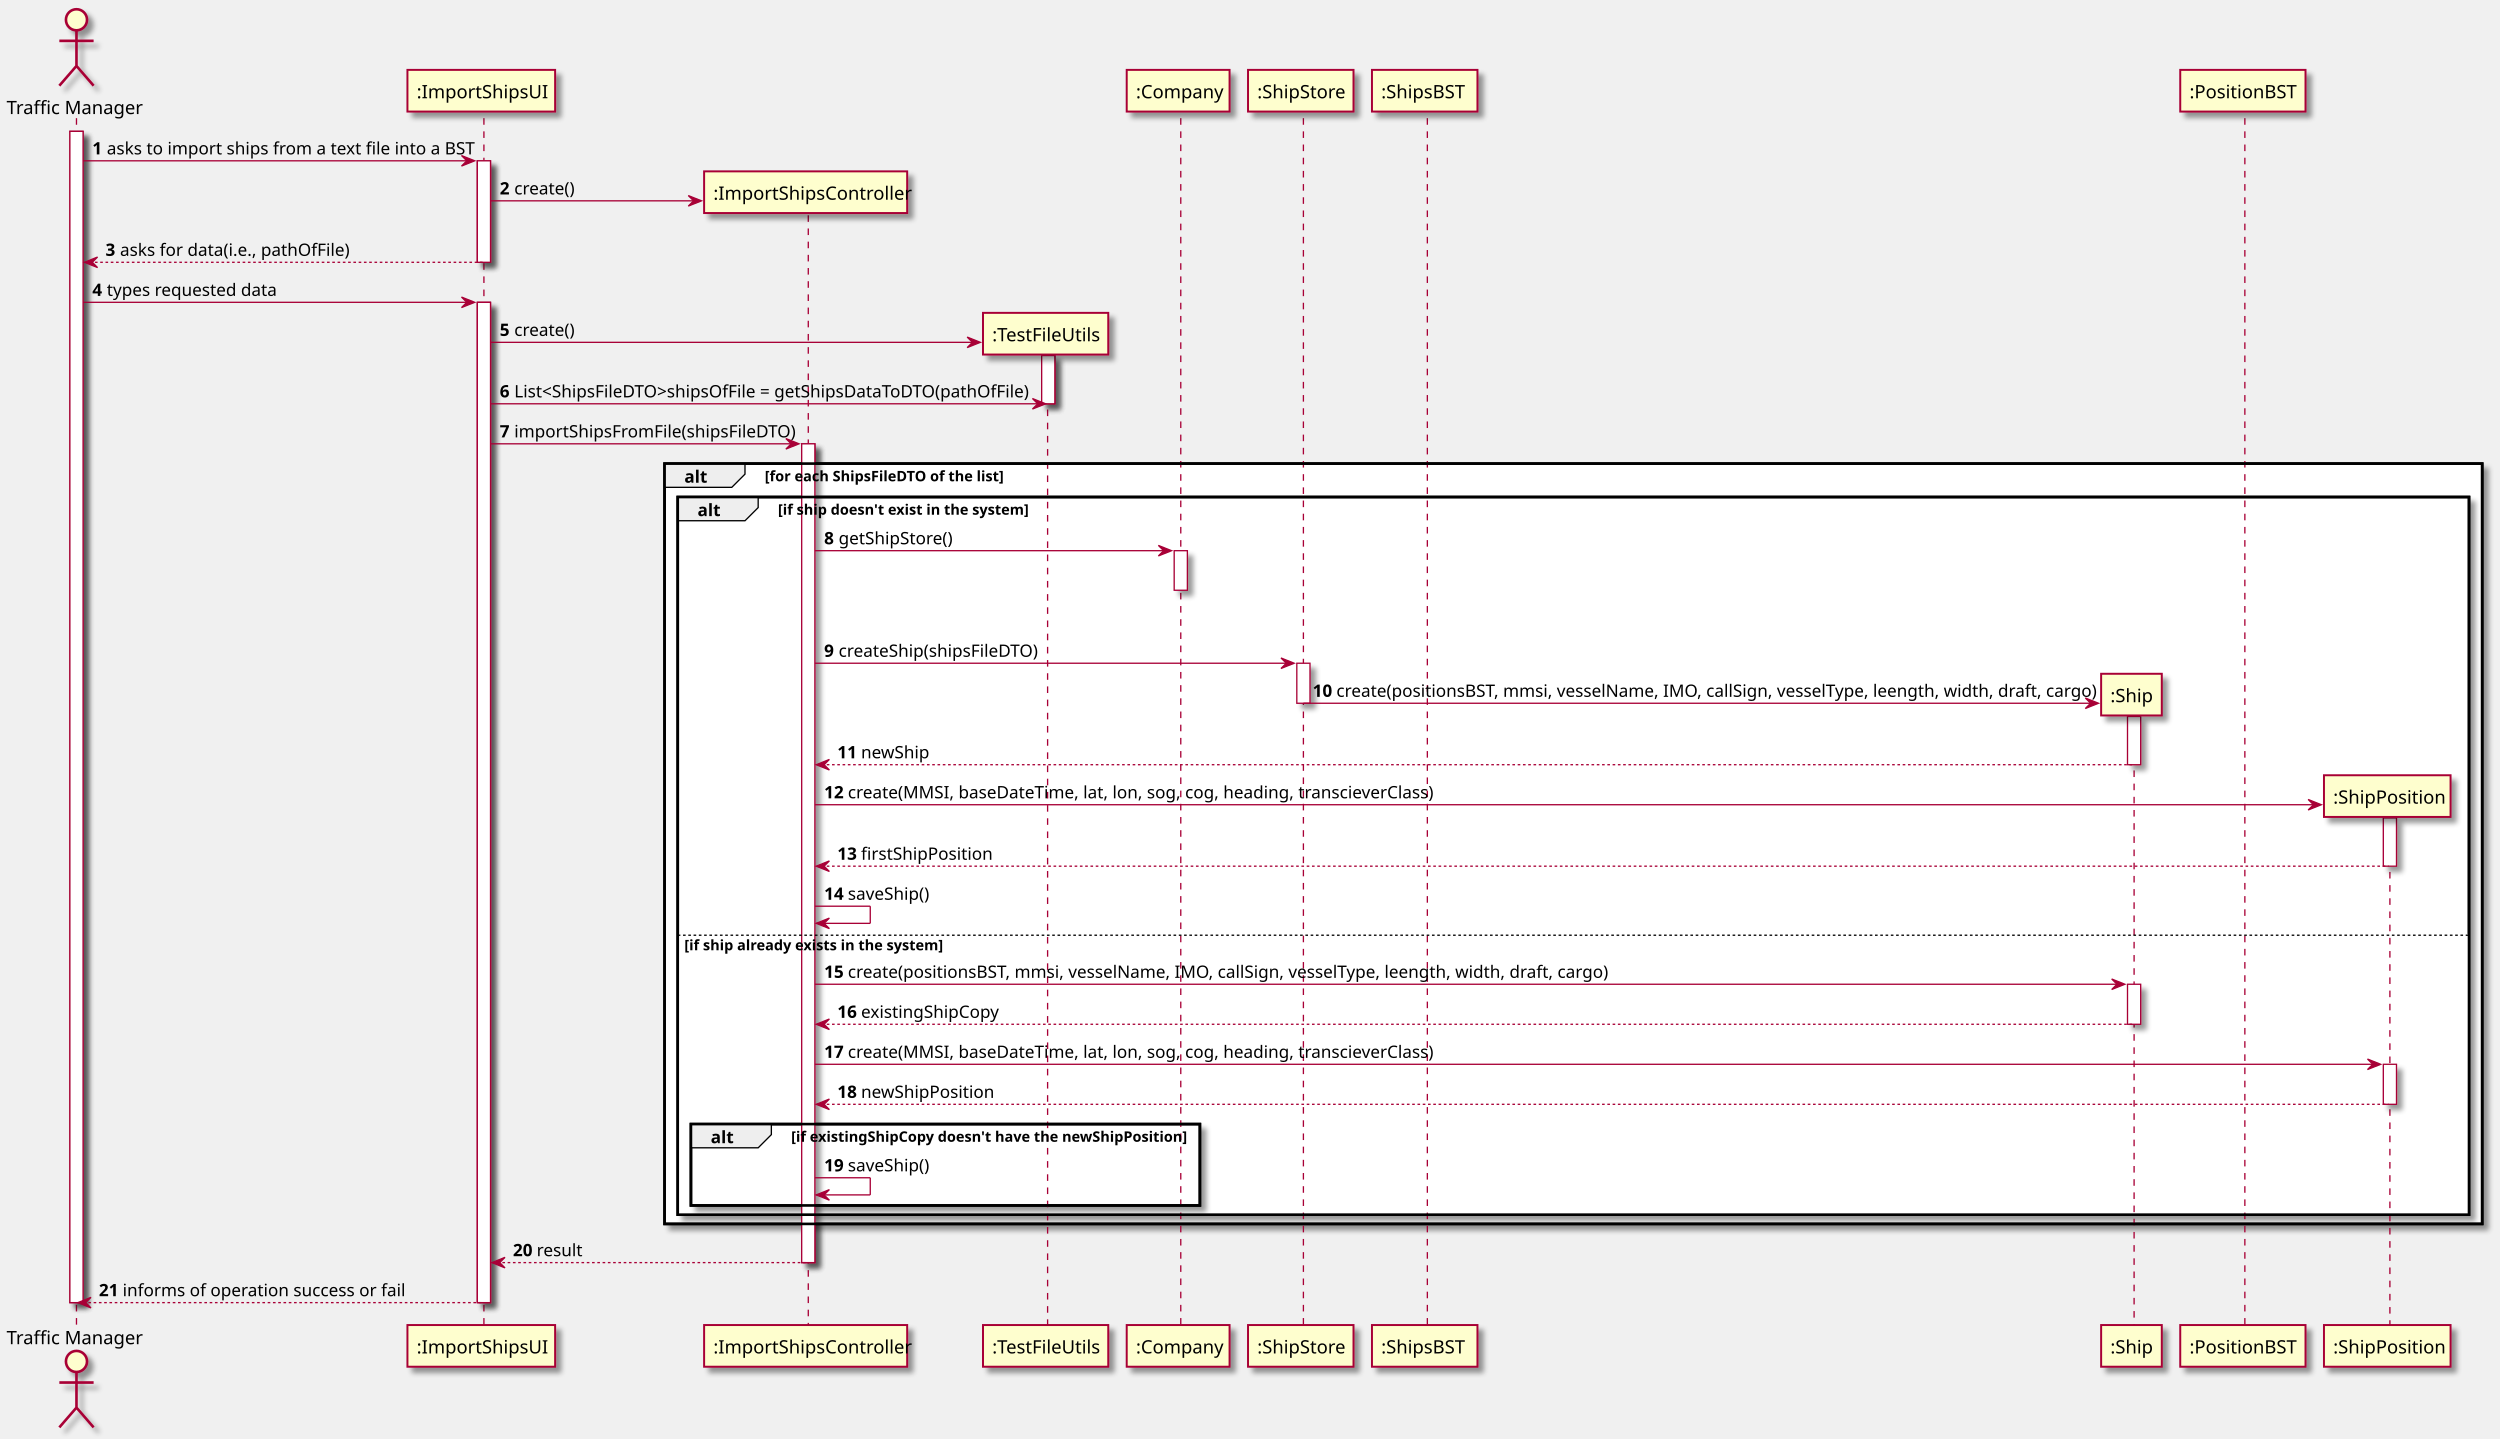
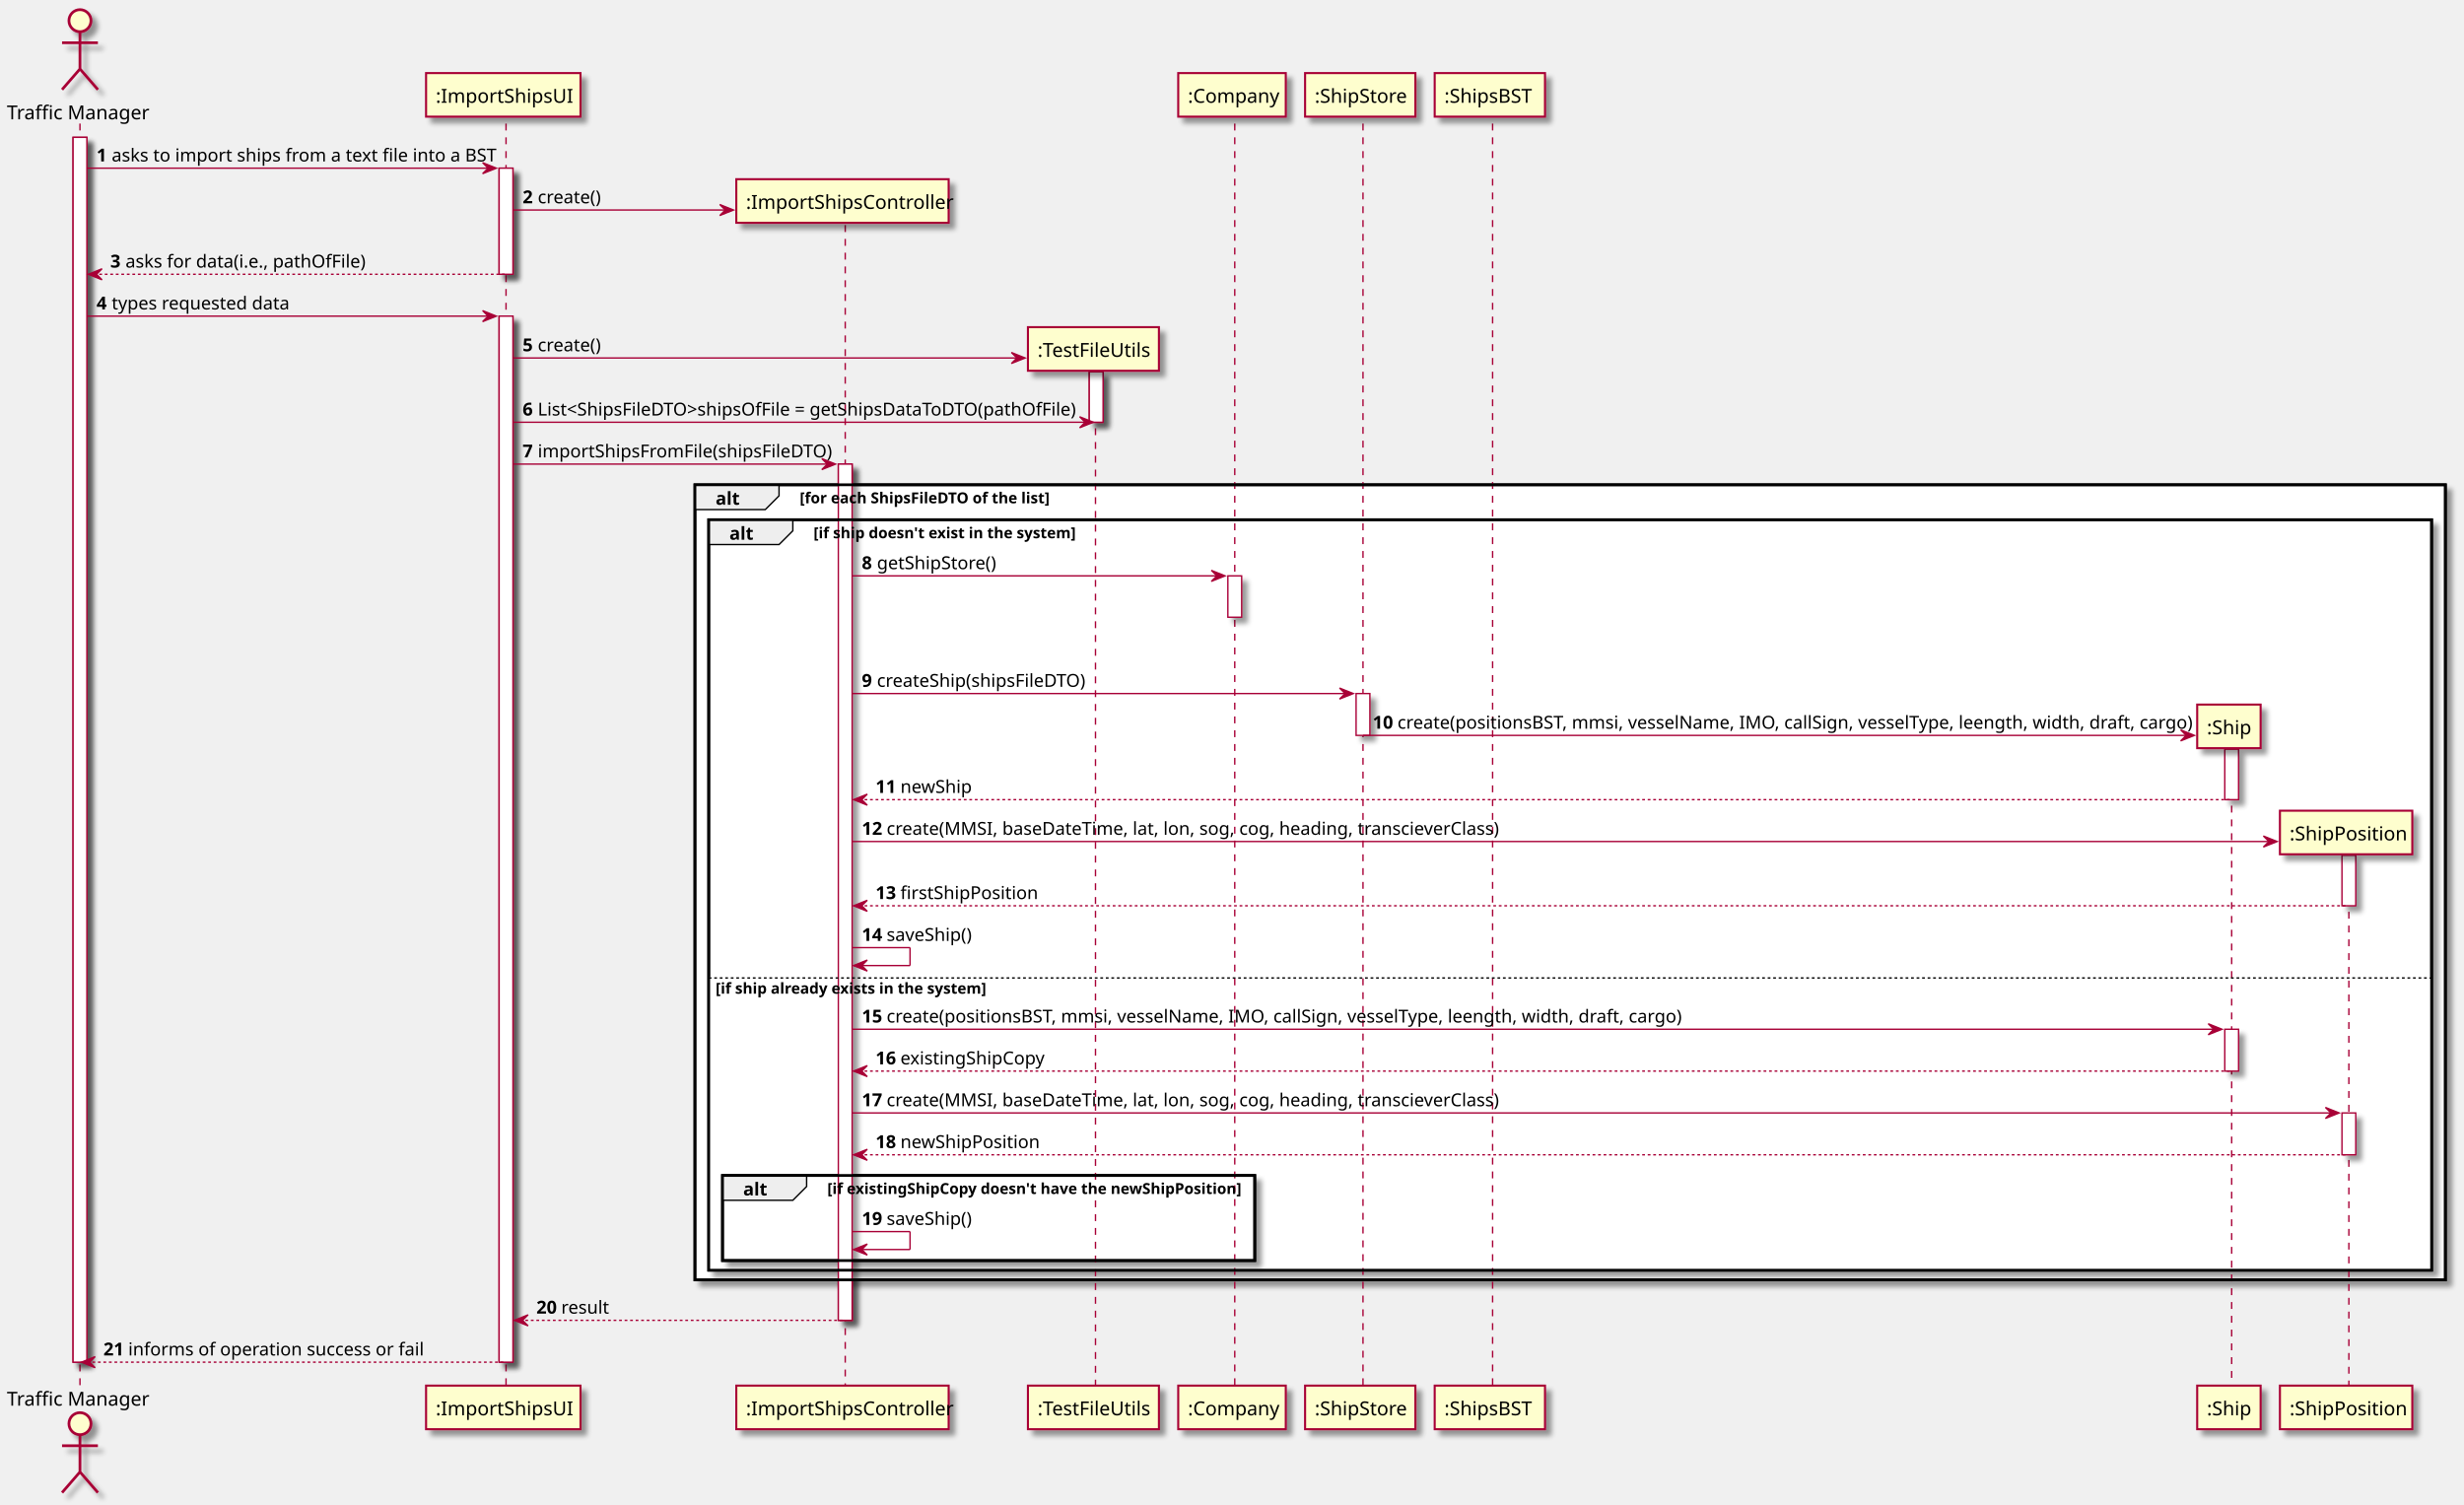
- <svg xmlns="http://www.w3.org/2000/svg" contentScriptType="application/ecmascript" contentStyleType="text/css" height="1091px" preserveAspectRatio="none" style="width:1896px;height:1091px;background:#FFFFFF;" version="1.1" viewBox="0 0 1896 1091" width="1896px" zoomAndPan="magnify">
+ <svg xmlns="http://www.w3.org/2000/svg" contentScriptType="application/ecmascript" contentStyleType="text/css" height="1091px" preserveAspectRatio="none" style="width:1787px;height:1091px;background:#FFFFFF;" version="1.1" viewBox="0 0 1787 1091" width="1787px" zoomAndPan="magnify">
  <defs>
-     <filter height="300%" id="f1tbby7yq57wcx" width="300%" x="-1" y="-1">
+     <filter height="300%" id="f19ys5uaih2iws" width="300%" x="-1" y="-1">
      <feGaussianBlur result="blurOut" stdDeviation="2.0" />
      <feColorMatrix in="blurOut" result="blurOut2" type="matrix" values="0 0 0 0 0 0 0 0 0 0 0 0 0 0 0 0 0 0 .4 0" />
      <feOffset dx="4.0" dy="4.0" in="blurOut2" result="blurOut3" />
      <feBlend in="SourceGraphic" in2="blurOut3" mode="normal" />
    </filter>
  </defs>
  <g>
-     <rect fill="#FFFFFF" filter="url(#f1tbby7yq57wcx)" height="888.305" style="stroke:#A80036;stroke-width:1.0;" width="10" x="53" y="99.609" />
-     <rect fill="#FFFFFF" filter="url(#f1tbby7yq57wcx)" height="76.961" style="stroke:#A80036;stroke-width:1.0;" width="10" x="362" y="121.961" />
-     <rect fill="#FFFFFF" filter="url(#f1tbby7yq57wcx)" height="758.641" style="stroke:#A80036;stroke-width:1.0;" width="10" x="362" y="229.273" />
-     <rect fill="#FFFFFF" filter="url(#f1tbby7yq57wcx)" height="620.977" style="stroke:#A80036;stroke-width:1.0;" width="10" x="608" y="336.586" />
-     <rect fill="#FFFFFF" filter="url(#f1tbby7yq57wcx)" height="36.609" style="stroke:#A80036;stroke-width:1.0;" width="10" x="790" y="269.625" />
-     <rect fill="#FFFFFF" filter="url(#f1tbby7yq57wcx)" height="30" style="stroke:#A80036;stroke-width:1.0;" width="10" x="890.5" y="417.641" />
-     <rect fill="#FFFFFF" filter="url(#f1tbby7yq57wcx)" height="30.352" style="stroke:#A80036;stroke-width:1.0;" width="10" x="983.5" y="502.992" />
-     <rect fill="#FFFFFF" filter="url(#f1tbby7yq57wcx)" height="36.609" style="stroke:#A80036;stroke-width:1.0;" width="10" x="1613.5" y="543.344" />
-     <rect fill="#FFFFFF" filter="url(#f1tbby7yq57wcx)" height="30.352" style="stroke:#A80036;stroke-width:1.0;" width="10" x="1613.5" y="746.453" />
-     <rect fill="#FFFFFF" filter="url(#f1tbby7yq57wcx)" height="36.609" style="stroke:#A80036;stroke-width:1.0;" width="10" x="1807.5" y="620.305" />
-     <rect fill="#FFFFFF" filter="url(#f1tbby7yq57wcx)" height="30.352" style="stroke:#A80036;stroke-width:1.0;" width="10" x="1807.5" y="807.156" />
-     <rect fill="#FFFFFF" filter="url(#f1tbby7yq57wcx)" height="576.625" style="stroke:#000000;stroke-width:2.0;" width="1378.5" x="504" y="351.586" />
-     <rect fill="#FFFFFF" filter="url(#f1tbby7yq57wcx)" height="544.273" style="stroke:#000000;stroke-width:2.0;" width="1358.5" x="514" y="376.938" />
-     <rect fill="#FFFFFF" height="212.945" style="stroke:none;stroke-width:1.0;" width="1358.5" x="514" y="708.266" />
-     <rect fill="#FFFFFF" filter="url(#f1tbby7yq57wcx)" height="61.703" style="stroke:#000000;stroke-width:2.0;" width="386" x="524" y="852.508" />
+     <rect fill="#FFFFFF" filter="url(#f19ys5uaih2iws)" height="888.305" style="stroke:#A80036;stroke-width:1.0;" width="10" x="53" y="99.609" />
+     <rect fill="#FFFFFF" filter="url(#f19ys5uaih2iws)" height="76.961" style="stroke:#A80036;stroke-width:1.0;" width="10" x="362" y="121.961" />
+     <rect fill="#FFFFFF" filter="url(#f19ys5uaih2iws)" height="758.641" style="stroke:#A80036;stroke-width:1.0;" width="10" x="362" y="229.273" />
+     <rect fill="#FFFFFF" filter="url(#f19ys5uaih2iws)" height="620.977" style="stroke:#A80036;stroke-width:1.0;" width="10" x="608" y="336.586" />
+     <rect fill="#FFFFFF" filter="url(#f19ys5uaih2iws)" height="36.609" style="stroke:#A80036;stroke-width:1.0;" width="10" x="790" y="269.625" />
+     <rect fill="#FFFFFF" filter="url(#f19ys5uaih2iws)" height="30" style="stroke:#A80036;stroke-width:1.0;" width="10" x="890.5" y="417.641" />
+     <rect fill="#FFFFFF" filter="url(#f19ys5uaih2iws)" height="30.352" style="stroke:#A80036;stroke-width:1.0;" width="10" x="983.5" y="502.992" />
+     <rect fill="#FFFFFF" filter="url(#f19ys5uaih2iws)" height="36.609" style="stroke:#A80036;stroke-width:1.0;" width="10" x="1613.5" y="543.344" />
+     <rect fill="#FFFFFF" filter="url(#f19ys5uaih2iws)" height="30.352" style="stroke:#A80036;stroke-width:1.0;" width="10" x="1613.5" y="746.453" />
+     <rect fill="#FFFFFF" filter="url(#f19ys5uaih2iws)" height="36.609" style="stroke:#A80036;stroke-width:1.0;" width="10" x="1698.5" y="620.305" />
+     <rect fill="#FFFFFF" filter="url(#f19ys5uaih2iws)" height="30.352" style="stroke:#A80036;stroke-width:1.0;" width="10" x="1698.5" y="807.156" />
+     <rect fill="#FFFFFF" filter="url(#f19ys5uaih2iws)" height="576.625" style="stroke:#000000;stroke-width:2.0;" width="1269.5" x="504" y="351.586" />
+     <rect fill="#FFFFFF" filter="url(#f19ys5uaih2iws)" height="544.273" style="stroke:#000000;stroke-width:2.0;" width="1249.5" x="514" y="376.938" />
+     <rect fill="#FFFFFF" height="212.945" style="stroke:none;stroke-width:1.0;" width="1249.5" x="514" y="708.266" />
+     <rect fill="#FFFFFF" filter="url(#f19ys5uaih2iws)" height="61.703" style="stroke:#000000;stroke-width:2.0;" width="386" x="524" y="852.508" />
    <line style="stroke:#A80036;stroke-width:1.0;stroke-dasharray:5.0,5.0;" x1="58" x2="58" y1="89.609" y2="1005.914" />
    <line style="stroke:#A80036;stroke-width:1.0;stroke-dasharray:5.0,5.0;" x1="367" x2="367" y1="89.609" y2="1005.914" />
    <line style="stroke:#A80036;stroke-width:1.0;stroke-dasharray:5.0,5.0;" x1="613" x2="613" y1="163.266" y2="1005.914" />
    <line style="stroke:#A80036;stroke-width:1.0;stroke-dasharray:5.0,5.0;" x1="794.5" x2="794.5" y1="270.578" y2="1005.914" />
    <line style="stroke:#A80036;stroke-width:1.0;stroke-dasharray:5.0,5.0;" x1="895.5" x2="895.5" y1="89.609" y2="1005.914" />
    <line style="stroke:#A80036;stroke-width:1.0;stroke-dasharray:5.0,5.0;" x1="988.5" x2="988.5" y1="89.609" y2="1005.914" />
    <line style="stroke:#A80036;stroke-width:1.0;stroke-dasharray:5.0,5.0;" x1="1082.5" x2="1082.5" y1="89.609" y2="1005.914" />
    <line style="stroke:#A80036;stroke-width:1.0;stroke-dasharray:5.0,5.0;" x1="1618.5" x2="1618.5" y1="544.297" y2="1005.914" />
-     <line style="stroke:#A80036;stroke-width:1.0;stroke-dasharray:5.0,5.0;" x1="1702.5" x2="1702.5" y1="89.609" y2="1005.914" />
-     <line style="stroke:#A80036;stroke-width:1.0;stroke-dasharray:5.0,5.0;" x1="1812.5" x2="1812.5" y1="621.258" y2="1005.914" />
+     <line style="stroke:#A80036;stroke-width:1.0;stroke-dasharray:5.0,5.0;" x1="1703.5" x2="1703.5" y1="621.258" y2="1005.914" />
    <text fill="#000000" font-family="sans-serif" font-size="14" lengthAdjust="spacing" textLength="100" x="5" y="86.533">Traffic Manager</text>
-     <ellipse cx="58" cy="15" fill="#FEFECE" filter="url(#f1tbby7yq57wcx)" rx="8" ry="8" style="stroke:#A80036;stroke-width:2.0;" />
-     <path d="M58,23 L58,50 M45,31 L71,31 M58,50 L45,65 M58,50 L71,65 " fill="none" filter="url(#f1tbby7yq57wcx)" style="stroke:#A80036;stroke-width:2.0;" />
+     <ellipse cx="58" cy="15" fill="#FEFECE" filter="url(#f19ys5uaih2iws)" rx="8" ry="8" style="stroke:#A80036;stroke-width:2.0;" />
+     <path d="M58,23 L58,50 M45,31 L71,31 M58,50 L45,65 M58,50 L71,65 " fill="none" filter="url(#f19ys5uaih2iws)" style="stroke:#A80036;stroke-width:2.0;" />
    <text fill="#000000" font-family="sans-serif" font-size="14" lengthAdjust="spacing" textLength="100" x="5" y="1019.447">Traffic Manager</text>
-     <ellipse cx="58" cy="1032.523" fill="#FEFECE" filter="url(#f1tbby7yq57wcx)" rx="8" ry="8" style="stroke:#A80036;stroke-width:2.0;" />
-     <path d="M58,1040.523 L58,1067.523 M45,1048.523 L71,1048.523 M58,1067.523 L45,1082.523 M58,1067.523 L71,1082.523 " fill="none" filter="url(#f1tbby7yq57wcx)" style="stroke:#A80036;stroke-width:2.0;" />
-     <rect fill="#FEFECE" filter="url(#f1tbby7yq57wcx)" height="31.609" style="stroke:#A80036;stroke-width:1.5;" width="112" x="309" y="53" />
+     <ellipse cx="58" cy="1032.523" fill="#FEFECE" filter="url(#f19ys5uaih2iws)" rx="8" ry="8" style="stroke:#A80036;stroke-width:2.0;" />
+     <path d="M58,1040.523 L58,1067.523 M45,1048.523 L71,1048.523 M58,1067.523 L45,1082.523 M58,1067.523 L71,1082.523 " fill="none" filter="url(#f19ys5uaih2iws)" style="stroke:#A80036;stroke-width:2.0;" />
+     <rect fill="#FEFECE" filter="url(#f19ys5uaih2iws)" height="31.609" style="stroke:#A80036;stroke-width:1.5;" width="112" x="309" y="53" />
    <text fill="#000000" font-family="sans-serif" font-size="14" lengthAdjust="spacing" textLength="90" x="316" y="74.533">:ImportShipsUI</text>
-     <rect fill="#FEFECE" filter="url(#f1tbby7yq57wcx)" height="31.609" style="stroke:#A80036;stroke-width:1.5;" width="112" x="309" y="1004.914" />
+     <rect fill="#FEFECE" filter="url(#f19ys5uaih2iws)" height="31.609" style="stroke:#A80036;stroke-width:1.5;" width="112" x="309" y="1004.914" />
    <text fill="#000000" font-family="sans-serif" font-size="14" lengthAdjust="spacing" textLength="90" x="316" y="1026.447">:ImportShipsUI</text>
-     <rect fill="#FEFECE" filter="url(#f1tbby7yq57wcx)" height="31.609" style="stroke:#A80036;stroke-width:1.5;" width="154" x="534" y="1004.914" />
+     <rect fill="#FEFECE" filter="url(#f19ys5uaih2iws)" height="31.609" style="stroke:#A80036;stroke-width:1.5;" width="154" x="534" y="1004.914" />
    <text fill="#000000" font-family="sans-serif" font-size="14" lengthAdjust="spacing" textLength="140" x="541" y="1026.447">:ImportShipsController</text>
-     <rect fill="#FEFECE" filter="url(#f1tbby7yq57wcx)" height="31.609" style="stroke:#A80036;stroke-width:1.5;" width="95" x="745.5" y="1004.914" />
+     <rect fill="#FEFECE" filter="url(#f19ys5uaih2iws)" height="31.609" style="stroke:#A80036;stroke-width:1.5;" width="95" x="745.5" y="1004.914" />
    <text fill="#000000" font-family="sans-serif" font-size="14" lengthAdjust="spacing" textLength="81" x="752.5" y="1026.447">:TestFileUtils</text>
-     <rect fill="#FEFECE" filter="url(#f1tbby7yq57wcx)" height="31.609" style="stroke:#A80036;stroke-width:1.5;" width="78" x="854.5" y="53" />
+     <rect fill="#FEFECE" filter="url(#f19ys5uaih2iws)" height="31.609" style="stroke:#A80036;stroke-width:1.5;" width="78" x="854.5" y="53" />
    <text fill="#000000" font-family="sans-serif" font-size="14" lengthAdjust="spacing" textLength="64" x="861.5" y="74.533">:Company</text>
-     <rect fill="#FEFECE" filter="url(#f1tbby7yq57wcx)" height="31.609" style="stroke:#A80036;stroke-width:1.5;" width="78" x="854.5" y="1004.914" />
+     <rect fill="#FEFECE" filter="url(#f19ys5uaih2iws)" height="31.609" style="stroke:#A80036;stroke-width:1.5;" width="78" x="854.5" y="1004.914" />
    <text fill="#000000" font-family="sans-serif" font-size="14" lengthAdjust="spacing" textLength="64" x="861.5" y="1026.447">:Company</text>
-     <rect fill="#FEFECE" filter="url(#f1tbby7yq57wcx)" height="31.609" style="stroke:#A80036;stroke-width:1.5;" width="80" x="946.5" y="53" />
+     <rect fill="#FEFECE" filter="url(#f19ys5uaih2iws)" height="31.609" style="stroke:#A80036;stroke-width:1.5;" width="80" x="946.5" y="53" />
    <text fill="#000000" font-family="sans-serif" font-size="14" lengthAdjust="spacing" textLength="66" x="953.5" y="74.533">:ShipStore</text>
-     <rect fill="#FEFECE" filter="url(#f1tbby7yq57wcx)" height="31.609" style="stroke:#A80036;stroke-width:1.5;" width="80" x="946.5" y="1004.914" />
+     <rect fill="#FEFECE" filter="url(#f19ys5uaih2iws)" height="31.609" style="stroke:#A80036;stroke-width:1.5;" width="80" x="946.5" y="1004.914" />
    <text fill="#000000" font-family="sans-serif" font-size="14" lengthAdjust="spacing" textLength="66" x="953.5" y="1026.447">:ShipStore</text>
-     <rect fill="#FEFECE" filter="url(#f1tbby7yq57wcx)" height="31.609" style="stroke:#A80036;stroke-width:1.5;" width="80" x="1040.5" y="53" />
+     <rect fill="#FEFECE" filter="url(#f19ys5uaih2iws)" height="31.609" style="stroke:#A80036;stroke-width:1.5;" width="80" x="1040.5" y="53" />
    <text fill="#000000" font-family="sans-serif" font-size="14" lengthAdjust="spacing" textLength="66" x="1047.5" y="74.533">:ShipsBST</text>
-     <rect fill="#FEFECE" filter="url(#f1tbby7yq57wcx)" height="31.609" style="stroke:#A80036;stroke-width:1.5;" width="80" x="1040.5" y="1004.914" />
+     <rect fill="#FEFECE" filter="url(#f19ys5uaih2iws)" height="31.609" style="stroke:#A80036;stroke-width:1.5;" width="80" x="1040.5" y="1004.914" />
    <text fill="#000000" font-family="sans-serif" font-size="14" lengthAdjust="spacing" textLength="66" x="1047.5" y="1026.447">:ShipsBST</text>
-     <rect fill="#FEFECE" filter="url(#f1tbby7yq57wcx)" height="31.609" style="stroke:#A80036;stroke-width:1.5;" width="46" x="1593.5" y="1004.914" />
+     <rect fill="#FEFECE" filter="url(#f19ys5uaih2iws)" height="31.609" style="stroke:#A80036;stroke-width:1.5;" width="46" x="1593.5" y="1004.914" />
    <text fill="#000000" font-family="sans-serif" font-size="14" lengthAdjust="spacing" textLength="32" x="1600.5" y="1026.447">:Ship</text>
-     <rect fill="#FEFECE" filter="url(#f1tbby7yq57wcx)" height="31.609" style="stroke:#A80036;stroke-width:1.5;" width="95" x="1653.5" y="53" />
-     <text fill="#000000" font-family="sans-serif" font-size="14" lengthAdjust="spacing" textLength="81" x="1660.5" y="74.533">:PositionBST</text>
-     <rect fill="#FEFECE" filter="url(#f1tbby7yq57wcx)" height="31.609" style="stroke:#A80036;stroke-width:1.5;" width="95" x="1653.5" y="1004.914" />
-     <text fill="#000000" font-family="sans-serif" font-size="14" lengthAdjust="spacing" textLength="81" x="1660.5" y="1026.447">:PositionBST</text>
-     <rect fill="#FEFECE" filter="url(#f1tbby7yq57wcx)" height="31.609" style="stroke:#A80036;stroke-width:1.5;" width="96" x="1762.5" y="1004.914" />
-     <text fill="#000000" font-family="sans-serif" font-size="14" lengthAdjust="spacing" textLength="82" x="1769.5" y="1026.447">:ShipPosition</text>
-     <rect fill="#FFFFFF" filter="url(#f1tbby7yq57wcx)" height="888.305" style="stroke:#A80036;stroke-width:1.0;" width="10" x="53" y="99.609" />
-     <rect fill="#FFFFFF" filter="url(#f1tbby7yq57wcx)" height="76.961" style="stroke:#A80036;stroke-width:1.0;" width="10" x="362" y="121.961" />
-     <rect fill="#FFFFFF" filter="url(#f1tbby7yq57wcx)" height="758.641" style="stroke:#A80036;stroke-width:1.0;" width="10" x="362" y="229.273" />
-     <rect fill="#FFFFFF" filter="url(#f1tbby7yq57wcx)" height="620.977" style="stroke:#A80036;stroke-width:1.0;" width="10" x="608" y="336.586" />
-     <rect fill="#FFFFFF" filter="url(#f1tbby7yq57wcx)" height="36.609" style="stroke:#A80036;stroke-width:1.0;" width="10" x="790" y="269.625" />
-     <rect fill="#FFFFFF" filter="url(#f1tbby7yq57wcx)" height="30" style="stroke:#A80036;stroke-width:1.0;" width="10" x="890.5" y="417.641" />
-     <rect fill="#FFFFFF" filter="url(#f1tbby7yq57wcx)" height="30.352" style="stroke:#A80036;stroke-width:1.0;" width="10" x="983.5" y="502.992" />
-     <rect fill="#FFFFFF" filter="url(#f1tbby7yq57wcx)" height="36.609" style="stroke:#A80036;stroke-width:1.0;" width="10" x="1613.5" y="543.344" />
-     <rect fill="#FFFFFF" filter="url(#f1tbby7yq57wcx)" height="30.352" style="stroke:#A80036;stroke-width:1.0;" width="10" x="1613.5" y="746.453" />
-     <rect fill="#FFFFFF" filter="url(#f1tbby7yq57wcx)" height="36.609" style="stroke:#A80036;stroke-width:1.0;" width="10" x="1807.5" y="620.305" />
-     <rect fill="#FFFFFF" filter="url(#f1tbby7yq57wcx)" height="30.352" style="stroke:#A80036;stroke-width:1.0;" width="10" x="1807.5" y="807.156" />
+     <rect fill="#FEFECE" filter="url(#f19ys5uaih2iws)" height="31.609" style="stroke:#A80036;stroke-width:1.5;" width="96" x="1653.5" y="1004.914" />
+     <text fill="#000000" font-family="sans-serif" font-size="14" lengthAdjust="spacing" textLength="82" x="1660.5" y="1026.447">:ShipPosition</text>
+     <rect fill="#FFFFFF" filter="url(#f19ys5uaih2iws)" height="888.305" style="stroke:#A80036;stroke-width:1.0;" width="10" x="53" y="99.609" />
+     <rect fill="#FFFFFF" filter="url(#f19ys5uaih2iws)" height="76.961" style="stroke:#A80036;stroke-width:1.0;" width="10" x="362" y="121.961" />
+     <rect fill="#FFFFFF" filter="url(#f19ys5uaih2iws)" height="758.641" style="stroke:#A80036;stroke-width:1.0;" width="10" x="362" y="229.273" />
+     <rect fill="#FFFFFF" filter="url(#f19ys5uaih2iws)" height="620.977" style="stroke:#A80036;stroke-width:1.0;" width="10" x="608" y="336.586" />
+     <rect fill="#FFFFFF" filter="url(#f19ys5uaih2iws)" height="36.609" style="stroke:#A80036;stroke-width:1.0;" width="10" x="790" y="269.625" />
+     <rect fill="#FFFFFF" filter="url(#f19ys5uaih2iws)" height="30" style="stroke:#A80036;stroke-width:1.0;" width="10" x="890.5" y="417.641" />
+     <rect fill="#FFFFFF" filter="url(#f19ys5uaih2iws)" height="30.352" style="stroke:#A80036;stroke-width:1.0;" width="10" x="983.5" y="502.992" />
+     <rect fill="#FFFFFF" filter="url(#f19ys5uaih2iws)" height="36.609" style="stroke:#A80036;stroke-width:1.0;" width="10" x="1613.5" y="543.344" />
+     <rect fill="#FFFFFF" filter="url(#f19ys5uaih2iws)" height="30.352" style="stroke:#A80036;stroke-width:1.0;" width="10" x="1613.5" y="746.453" />
+     <rect fill="#FFFFFF" filter="url(#f19ys5uaih2iws)" height="36.609" style="stroke:#A80036;stroke-width:1.0;" width="10" x="1698.5" y="620.305" />
+     <rect fill="#FFFFFF" filter="url(#f19ys5uaih2iws)" height="30.352" style="stroke:#A80036;stroke-width:1.0;" width="10" x="1698.5" y="807.156" />
    <polygon fill="#A80036" points="350,117.961,360,121.961,350,125.961,354,121.961" style="stroke:#A80036;stroke-width:1.0;" />
    <line style="stroke:#A80036;stroke-width:1.0;" x1="63" x2="356" y1="121.961" y2="121.961" />
    <text fill="#000000" font-family="sans-serif" font-size="13" font-weight="bold" lengthAdjust="spacing" textLength="7" x="70" y="117.105">1</text>
    <text fill="#000000" font-family="sans-serif" font-size="13" lengthAdjust="spacing" textLength="269" x="81" y="117.105">asks to import ships from a text file into a BST</text>
    <polygon fill="#A80036" points="522,148.312,532,152.312,522,156.312,526,152.312" style="stroke:#A80036;stroke-width:1.0;" />
    <line style="stroke:#A80036;stroke-width:1.0;" x1="372" x2="528" y1="152.312" y2="152.312" />
    <text fill="#000000" font-family="sans-serif" font-size="13" font-weight="bold" lengthAdjust="spacing" textLength="7" x="379" y="147.456">2</text>
    <text fill="#000000" font-family="sans-serif" font-size="13" lengthAdjust="spacing" textLength="44" x="390" y="147.456">create()</text>
-     <rect fill="#FEFECE" filter="url(#f1tbby7yq57wcx)" height="31.609" style="stroke:#A80036;stroke-width:1.5;" width="154" x="534" y="129.961" />
+     <rect fill="#FEFECE" filter="url(#f19ys5uaih2iws)" height="31.609" style="stroke:#A80036;stroke-width:1.5;" width="154" x="534" y="129.961" />
    <text fill="#000000" font-family="sans-serif" font-size="14" lengthAdjust="spacing" textLength="140" x="541" y="151.494">:ImportShipsController</text>
    <polygon fill="#A80036" points="74,194.922,64,198.922,74,202.922,70,198.922" style="stroke:#A80036;stroke-width:1.0;" />
    <line style="stroke:#A80036;stroke-width:1.0;stroke-dasharray:2.0,2.0;" x1="68" x2="366" y1="198.922" y2="198.922" />
    <text fill="#000000" font-family="sans-serif" font-size="13" font-weight="bold" lengthAdjust="spacing" textLength="7" x="80" y="194.065">3</text>
    <text fill="#000000" font-family="sans-serif" font-size="13" lengthAdjust="spacing" textLength="168" x="91" y="194.065">asks for data(i.e., pathOfFile)</text>
    <polygon fill="#A80036" points="350,225.273,360,229.273,350,233.273,354,229.273" style="stroke:#A80036;stroke-width:1.0;" />
    <line style="stroke:#A80036;stroke-width:1.0;" x1="63" x2="356" y1="229.273" y2="229.273" />
    <text fill="#000000" font-family="sans-serif" font-size="13" font-weight="bold" lengthAdjust="spacing" textLength="7" x="70" y="224.417">4</text>
    <text fill="#000000" font-family="sans-serif" font-size="13" lengthAdjust="spacing" textLength="122" x="81" y="224.417">types requested data</text>
    <polygon fill="#A80036" points="733.5,255.625,743.5,259.625,733.5,263.625,737.5,259.625" style="stroke:#A80036;stroke-width:1.0;" />
    <line style="stroke:#A80036;stroke-width:1.0;" x1="372" x2="739.5" y1="259.625" y2="259.625" />
    <text fill="#000000" font-family="sans-serif" font-size="13" font-weight="bold" lengthAdjust="spacing" textLength="7" x="379" y="254.769">5</text>
    <text fill="#000000" font-family="sans-serif" font-size="13" lengthAdjust="spacing" textLength="44" x="390" y="254.769">create()</text>
-     <rect fill="#FEFECE" filter="url(#f1tbby7yq57wcx)" height="31.609" style="stroke:#A80036;stroke-width:1.5;" width="95" x="745.5" y="237.273" />
+     <rect fill="#FEFECE" filter="url(#f19ys5uaih2iws)" height="31.609" style="stroke:#A80036;stroke-width:1.5;" width="95" x="745.5" y="237.273" />
    <text fill="#000000" font-family="sans-serif" font-size="14" lengthAdjust="spacing" textLength="81" x="752.5" y="258.807">:TestFileUtils</text>
    <polygon fill="#A80036" points="783,302.234,793,306.234,783,310.234,787,306.234" style="stroke:#A80036;stroke-width:1.0;" />
    <line style="stroke:#A80036;stroke-width:1.0;" x1="372" x2="789" y1="306.234" y2="306.234" />
    <text fill="#000000" font-family="sans-serif" font-size="13" font-weight="bold" lengthAdjust="spacing" textLength="7" x="379" y="301.378">6</text>
    <text fill="#000000" font-family="sans-serif" font-size="13" lengthAdjust="spacing" textLength="383" x="390" y="301.378">List&lt;ShipsFileDTO&gt;shipsOfFile = getShipsDataToDTO(pathOfFile)</text>
    <polygon fill="#A80036" points="596,332.586,606,336.586,596,340.586,600,336.586" style="stroke:#A80036;stroke-width:1.0;" />
    <line style="stroke:#A80036;stroke-width:1.0;" x1="372" x2="602" y1="336.586" y2="336.586" />
    <text fill="#000000" font-family="sans-serif" font-size="13" font-weight="bold" lengthAdjust="spacing" textLength="7" x="379" y="331.729">7</text>
    <text fill="#000000" font-family="sans-serif" font-size="13" lengthAdjust="spacing" textLength="206" x="390" y="331.729">importShipsFromFile(shipsFileDTO)</text>
    <path d="M504,351.586 L565,351.586 L565,359.586 L555,369.586 L504,369.586 L504,351.586 " fill="#EEEEEE" style="stroke:#000000;stroke-width:1.0;" />
-     <rect fill="none" height="576.625" style="stroke:#000000;stroke-width:2.0;" width="1378.5" x="504" y="351.586" />
+     <rect fill="none" height="576.625" style="stroke:#000000;stroke-width:2.0;" width="1269.5" x="504" y="351.586" />
    <text fill="#000000" font-family="sans-serif" font-size="13" font-weight="bold" lengthAdjust="spacing" textLength="16" x="519" y="366.081">alt</text>
    <text fill="#000000" font-family="sans-serif" font-size="11" font-weight="bold" lengthAdjust="spacing" textLength="183" x="580" y="365.005">[for each ShipsFileDTO of the list]</text>
    <path d="M514,376.938 L575,376.938 L575,384.938 L565,394.938 L514,394.938 L514,376.938 " fill="#EEEEEE" style="stroke:#000000;stroke-width:1.0;" />
-     <rect fill="none" height="544.273" style="stroke:#000000;stroke-width:2.0;" width="1358.5" x="514" y="376.938" />
+     <rect fill="none" height="544.273" style="stroke:#000000;stroke-width:2.0;" width="1249.5" x="514" y="376.938" />
    <text fill="#000000" font-family="sans-serif" font-size="13" font-weight="bold" lengthAdjust="spacing" textLength="16" x="529" y="391.433">alt</text>
    <text fill="#000000" font-family="sans-serif" font-size="11" font-weight="bold" lengthAdjust="spacing" textLength="196" x="590" y="390.356">[if ship doesn't exist in the system]</text>
    <polygon fill="#A80036" points="878.5,413.641,888.5,417.641,878.5,421.641,882.5,417.641" style="stroke:#A80036;stroke-width:1.0;" />
    <line style="stroke:#A80036;stroke-width:1.0;" x1="618" x2="884.5" y1="417.641" y2="417.641" />
    <text fill="#000000" font-family="sans-serif" font-size="13" font-weight="bold" lengthAdjust="spacing" textLength="7" x="625" y="412.784">8</text>
    <text fill="#000000" font-family="sans-serif" font-size="13" lengthAdjust="spacing" textLength="83" x="636" y="412.784">getShipStore()</text>
    <polygon fill="#A80036" points="971.5,498.992,981.5,502.992,971.5,506.992,975.5,502.992" style="stroke:#A80036;stroke-width:1.0;" />
    <line style="stroke:#A80036;stroke-width:1.0;" x1="618" x2="977.5" y1="502.992" y2="502.992" />
    <text fill="#000000" font-family="sans-serif" font-size="13" font-weight="bold" lengthAdjust="spacing" textLength="7" x="625" y="498.136">9</text>
    <text fill="#000000" font-family="sans-serif" font-size="13" lengthAdjust="spacing" textLength="148" x="636" y="498.136">createShip(shipsFileDTO)</text>
    <polygon fill="#A80036" points="1581.5,529.344,1591.5,533.344,1581.5,537.344,1585.5,533.344" style="stroke:#A80036;stroke-width:1.0;" />
    <line style="stroke:#A80036;stroke-width:1.0;" x1="988.5" x2="1587.5" y1="533.344" y2="533.344" />
    <text fill="#000000" font-family="sans-serif" font-size="13" font-weight="bold" lengthAdjust="spacing" textLength="14" x="995.5" y="528.487">10</text>
    <text fill="#000000" font-family="sans-serif" font-size="13" lengthAdjust="spacing" textLength="558" x="1013.5" y="528.487">create(positionsBST, mmsi, vesselName, IMO, callSign, vesselType, leength, width, draft, cargo)</text>
-     <rect fill="#FEFECE" filter="url(#f1tbby7yq57wcx)" height="31.609" style="stroke:#A80036;stroke-width:1.5;" width="46" x="1593.5" y="510.992" />
+     <rect fill="#FEFECE" filter="url(#f19ys5uaih2iws)" height="31.609" style="stroke:#A80036;stroke-width:1.5;" width="46" x="1593.5" y="510.992" />
    <text fill="#000000" font-family="sans-serif" font-size="14" lengthAdjust="spacing" textLength="32" x="1600.5" y="532.525">:Ship</text>
    <polygon fill="#A80036" points="629,575.953,619,579.953,629,583.953,625,579.953" style="stroke:#A80036;stroke-width:1.0;" />
    <line style="stroke:#A80036;stroke-width:1.0;stroke-dasharray:2.0,2.0;" x1="623" x2="1617.5" y1="579.953" y2="579.953" />
    <text fill="#000000" font-family="sans-serif" font-size="13" font-weight="bold" lengthAdjust="spacing" textLength="14" x="635" y="575.097">11</text>
    <text fill="#000000" font-family="sans-serif" font-size="13" lengthAdjust="spacing" textLength="49" x="653" y="575.097">newShip</text>
-     <polygon fill="#A80036" points="1750.5,606.305,1760.5,610.305,1750.5,614.305,1754.5,610.305" style="stroke:#A80036;stroke-width:1.0;" />
-     <line style="stroke:#A80036;stroke-width:1.0;" x1="618" x2="1756.5" y1="610.305" y2="610.305" />
+     <polygon fill="#A80036" points="1641.5,606.305,1651.5,610.305,1641.5,614.305,1645.5,610.305" style="stroke:#A80036;stroke-width:1.0;" />
+     <line style="stroke:#A80036;stroke-width:1.0;" x1="618" x2="1647.5" y1="610.305" y2="610.305" />
    <text fill="#000000" font-family="sans-serif" font-size="13" font-weight="bold" lengthAdjust="spacing" textLength="14" x="625" y="605.448">12</text>
    <text fill="#000000" font-family="sans-serif" font-size="13" lengthAdjust="spacing" textLength="430" x="643" y="605.448">create(MMSI, baseDateTime, lat, lon, sog, cog, heading, transcieverClass)</text>
-     <rect fill="#FEFECE" filter="url(#f1tbby7yq57wcx)" height="31.609" style="stroke:#A80036;stroke-width:1.5;" width="96" x="1762.5" y="587.953" />
-     <text fill="#000000" font-family="sans-serif" font-size="14" lengthAdjust="spacing" textLength="82" x="1769.5" y="609.486">:ShipPosition</text>
+     <rect fill="#FEFECE" filter="url(#f19ys5uaih2iws)" height="31.609" style="stroke:#A80036;stroke-width:1.5;" width="96" x="1653.5" y="587.953" />
+     <text fill="#000000" font-family="sans-serif" font-size="14" lengthAdjust="spacing" textLength="82" x="1660.5" y="609.486">:ShipPosition</text>
    <polygon fill="#A80036" points="629,652.914,619,656.914,629,660.914,625,656.914" style="stroke:#A80036;stroke-width:1.0;" />
-     <line style="stroke:#A80036;stroke-width:1.0;stroke-dasharray:2.0,2.0;" x1="623" x2="1811.5" y1="656.914" y2="656.914" />
+     <line style="stroke:#A80036;stroke-width:1.0;stroke-dasharray:2.0,2.0;" x1="623" x2="1702.5" y1="656.914" y2="656.914" />
    <text fill="#000000" font-family="sans-serif" font-size="13" font-weight="bold" lengthAdjust="spacing" textLength="14" x="635" y="652.058">13</text>
    <text fill="#000000" font-family="sans-serif" font-size="13" lengthAdjust="spacing" textLength="94" x="653" y="652.058">firstShipPosition</text>
    <line style="stroke:#A80036;stroke-width:1.0;" x1="618" x2="660" y1="687.266" y2="687.266" />
    <line style="stroke:#A80036;stroke-width:1.0;" x1="660" x2="660" y1="687.266" y2="700.266" />
    <line style="stroke:#A80036;stroke-width:1.0;" x1="619" x2="660" y1="700.266" y2="700.266" />
    <polygon fill="#A80036" points="629,696.266,619,700.266,629,704.266,625,700.266" style="stroke:#A80036;stroke-width:1.0;" />
    <text fill="#000000" font-family="sans-serif" font-size="13" font-weight="bold" lengthAdjust="spacing" textLength="14" x="625" y="682.409">14</text>
    <text fill="#000000" font-family="sans-serif" font-size="13" lengthAdjust="spacing" textLength="60" x="643" y="682.409">saveShip()</text>
-     <line style="stroke:#000000;stroke-width:1.0;stroke-dasharray:2.0,2.0;" x1="514" x2="1872.5" y1="709.266" y2="709.266" />
+     <line style="stroke:#000000;stroke-width:1.0;stroke-dasharray:2.0,2.0;" x1="514" x2="1763.5" y1="709.266" y2="709.266" />
    <text fill="#000000" font-family="sans-serif" font-size="11" font-weight="bold" lengthAdjust="spacing" textLength="201" x="519" y="720.685">[if ship already exists in the system]</text>
    <polygon fill="#A80036" points="1601.5,742.453,1611.5,746.453,1601.5,750.453,1605.5,746.453" style="stroke:#A80036;stroke-width:1.0;" />
    <line style="stroke:#A80036;stroke-width:1.0;" x1="618" x2="1607.5" y1="746.453" y2="746.453" />
    <text fill="#000000" font-family="sans-serif" font-size="13" font-weight="bold" lengthAdjust="spacing" textLength="14" x="625" y="741.597">15</text>
    <text fill="#000000" font-family="sans-serif" font-size="13" lengthAdjust="spacing" textLength="558" x="643" y="741.597">create(positionsBST, mmsi, vesselName, IMO, callSign, vesselType, leength, width, draft, cargo)</text>
    <polygon fill="#A80036" points="629,772.805,619,776.805,629,780.805,625,776.805" style="stroke:#A80036;stroke-width:1.0;" />
    <line style="stroke:#A80036;stroke-width:1.0;stroke-dasharray:2.0,2.0;" x1="623" x2="1617.5" y1="776.805" y2="776.805" />
    <text fill="#000000" font-family="sans-serif" font-size="13" font-weight="bold" lengthAdjust="spacing" textLength="14" x="635" y="771.948">16</text>
    <text fill="#000000" font-family="sans-serif" font-size="13" lengthAdjust="spacing" textLength="101" x="653" y="771.948">existingShipCopy</text>
-     <polygon fill="#A80036" points="1795.5,803.156,1805.5,807.156,1795.5,811.156,1799.5,807.156" style="stroke:#A80036;stroke-width:1.0;" />
-     <line style="stroke:#A80036;stroke-width:1.0;" x1="618" x2="1801.5" y1="807.156" y2="807.156" />
+     <polygon fill="#A80036" points="1686.5,803.156,1696.5,807.156,1686.5,811.156,1690.5,807.156" style="stroke:#A80036;stroke-width:1.0;" />
+     <line style="stroke:#A80036;stroke-width:1.0;" x1="618" x2="1692.5" y1="807.156" y2="807.156" />
    <text fill="#000000" font-family="sans-serif" font-size="13" font-weight="bold" lengthAdjust="spacing" textLength="14" x="625" y="802.3">17</text>
    <text fill="#000000" font-family="sans-serif" font-size="13" lengthAdjust="spacing" textLength="430" x="643" y="802.3">create(MMSI, baseDateTime, lat, lon, sog, cog, heading, transcieverClass)</text>
    <polygon fill="#A80036" points="629,833.508,619,837.508,629,841.508,625,837.508" style="stroke:#A80036;stroke-width:1.0;" />
-     <line style="stroke:#A80036;stroke-width:1.0;stroke-dasharray:2.0,2.0;" x1="623" x2="1811.5" y1="837.508" y2="837.508" />
+     <line style="stroke:#A80036;stroke-width:1.0;stroke-dasharray:2.0,2.0;" x1="623" x2="1702.5" y1="837.508" y2="837.508" />
    <text fill="#000000" font-family="sans-serif" font-size="13" font-weight="bold" lengthAdjust="spacing" textLength="14" x="635" y="832.651">18</text>
    <text fill="#000000" font-family="sans-serif" font-size="13" lengthAdjust="spacing" textLength="96" x="653" y="832.651">newShipPosition</text>
    <path d="M524,852.508 L585,852.508 L585,860.508 L575,870.508 L524,870.508 L524,852.508 " fill="#EEEEEE" style="stroke:#000000;stroke-width:1.0;" />
    <rect fill="none" height="61.703" style="stroke:#000000;stroke-width:2.0;" width="386" x="524" y="852.508" />
    <text fill="#000000" font-family="sans-serif" font-size="13" font-weight="bold" lengthAdjust="spacing" textLength="16" x="539" y="867.003">alt</text>
    <text fill="#000000" font-family="sans-serif" font-size="11" font-weight="bold" lengthAdjust="spacing" textLength="305" x="600" y="865.927">[if existingShipCopy doesn't have the newShipPosition]</text>
    <line style="stroke:#A80036;stroke-width:1.0;" x1="618" x2="660" y1="893.211" y2="893.211" />
    <line style="stroke:#A80036;stroke-width:1.0;" x1="660" x2="660" y1="893.211" y2="906.211" />
    <line style="stroke:#A80036;stroke-width:1.0;" x1="619" x2="660" y1="906.211" y2="906.211" />
    <polygon fill="#A80036" points="629,902.211,619,906.211,629,910.211,625,906.211" style="stroke:#A80036;stroke-width:1.0;" />
    <text fill="#000000" font-family="sans-serif" font-size="13" font-weight="bold" lengthAdjust="spacing" textLength="14" x="625" y="888.355">19</text>
    <text fill="#000000" font-family="sans-serif" font-size="13" lengthAdjust="spacing" textLength="60" x="643" y="888.355">saveShip()</text>
    <polygon fill="#A80036" points="383,953.562,373,957.562,383,961.562,379,957.562" style="stroke:#A80036;stroke-width:1.0;" />
    <line style="stroke:#A80036;stroke-width:1.0;stroke-dasharray:2.0,2.0;" x1="377" x2="612" y1="957.562" y2="957.562" />
    <text fill="#000000" font-family="sans-serif" font-size="13" font-weight="bold" lengthAdjust="spacing" textLength="14" x="389" y="952.706">20</text>
    <text fill="#000000" font-family="sans-serif" font-size="13" lengthAdjust="spacing" textLength="32" x="407" y="952.706">result</text>
    <polygon fill="#A80036" points="69,983.914,59,987.914,69,991.914,65,987.914" style="stroke:#A80036;stroke-width:1.0;" />
    <line style="stroke:#A80036;stroke-width:1.0;stroke-dasharray:2.0,2.0;" x1="63" x2="366" y1="987.914" y2="987.914" />
    <text fill="#000000" font-family="sans-serif" font-size="13" font-weight="bold" lengthAdjust="spacing" textLength="14" x="75" y="983.058">21</text>
    <text fill="#000000" font-family="sans-serif" font-size="13" lengthAdjust="spacing" textLength="201" x="93" y="983.058">informs of operation success or fail</text>
  </g>
</svg>
